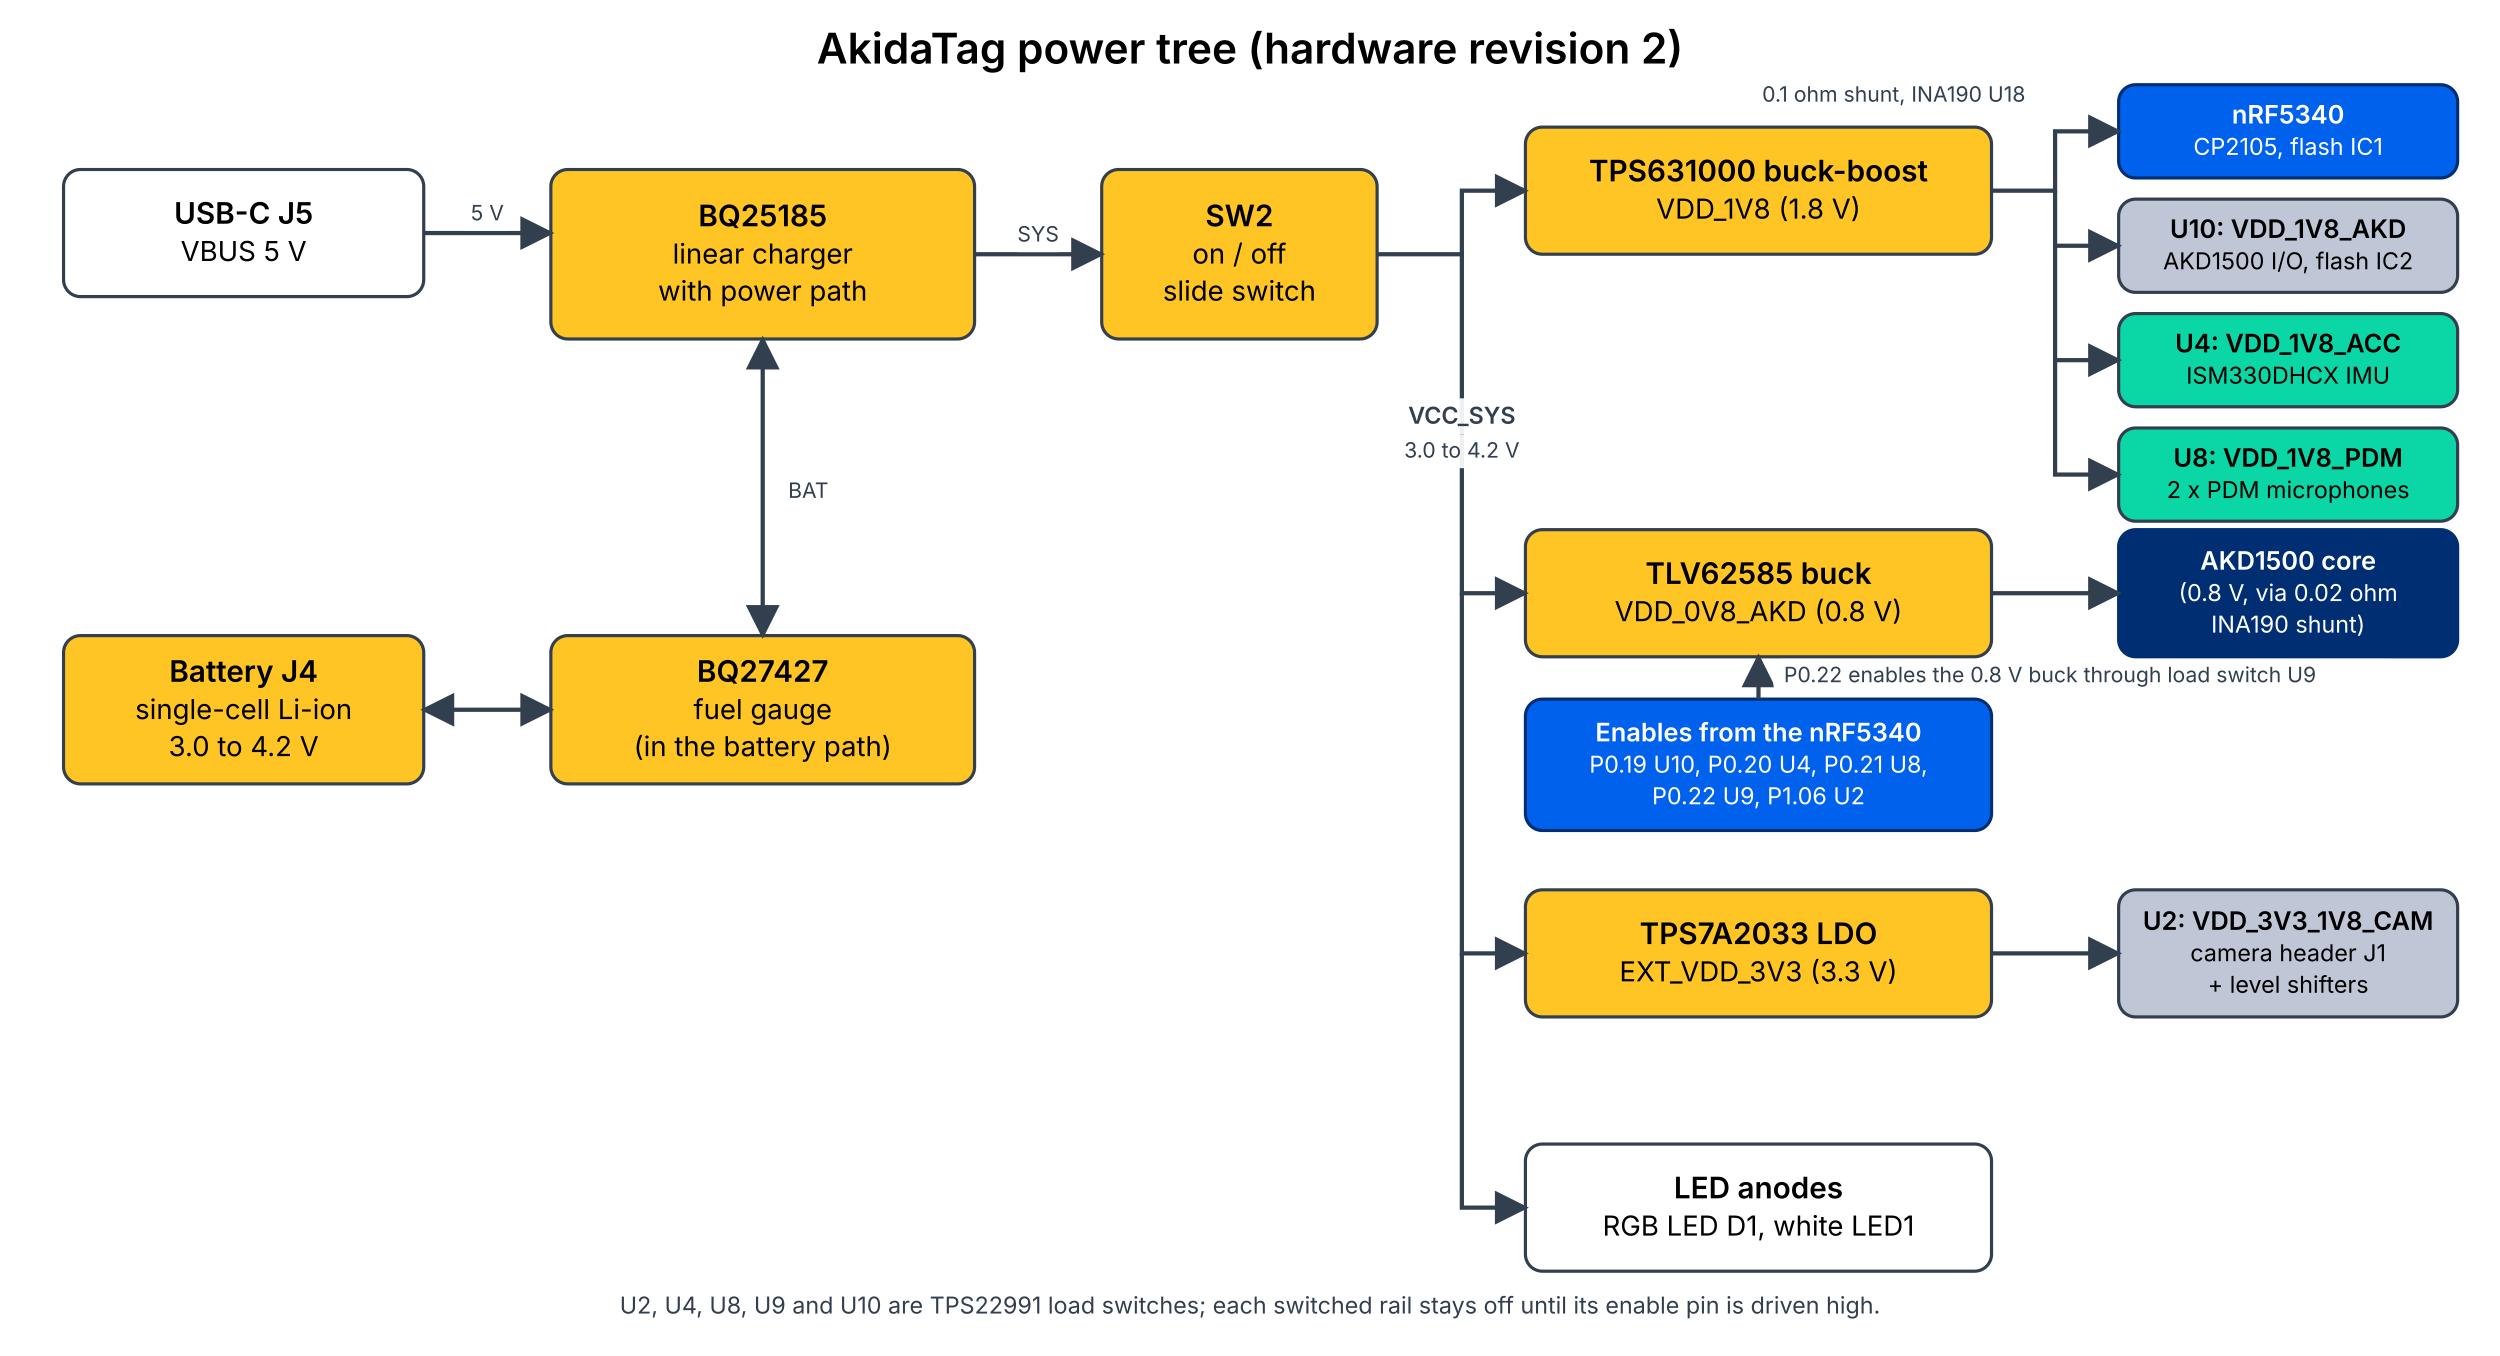
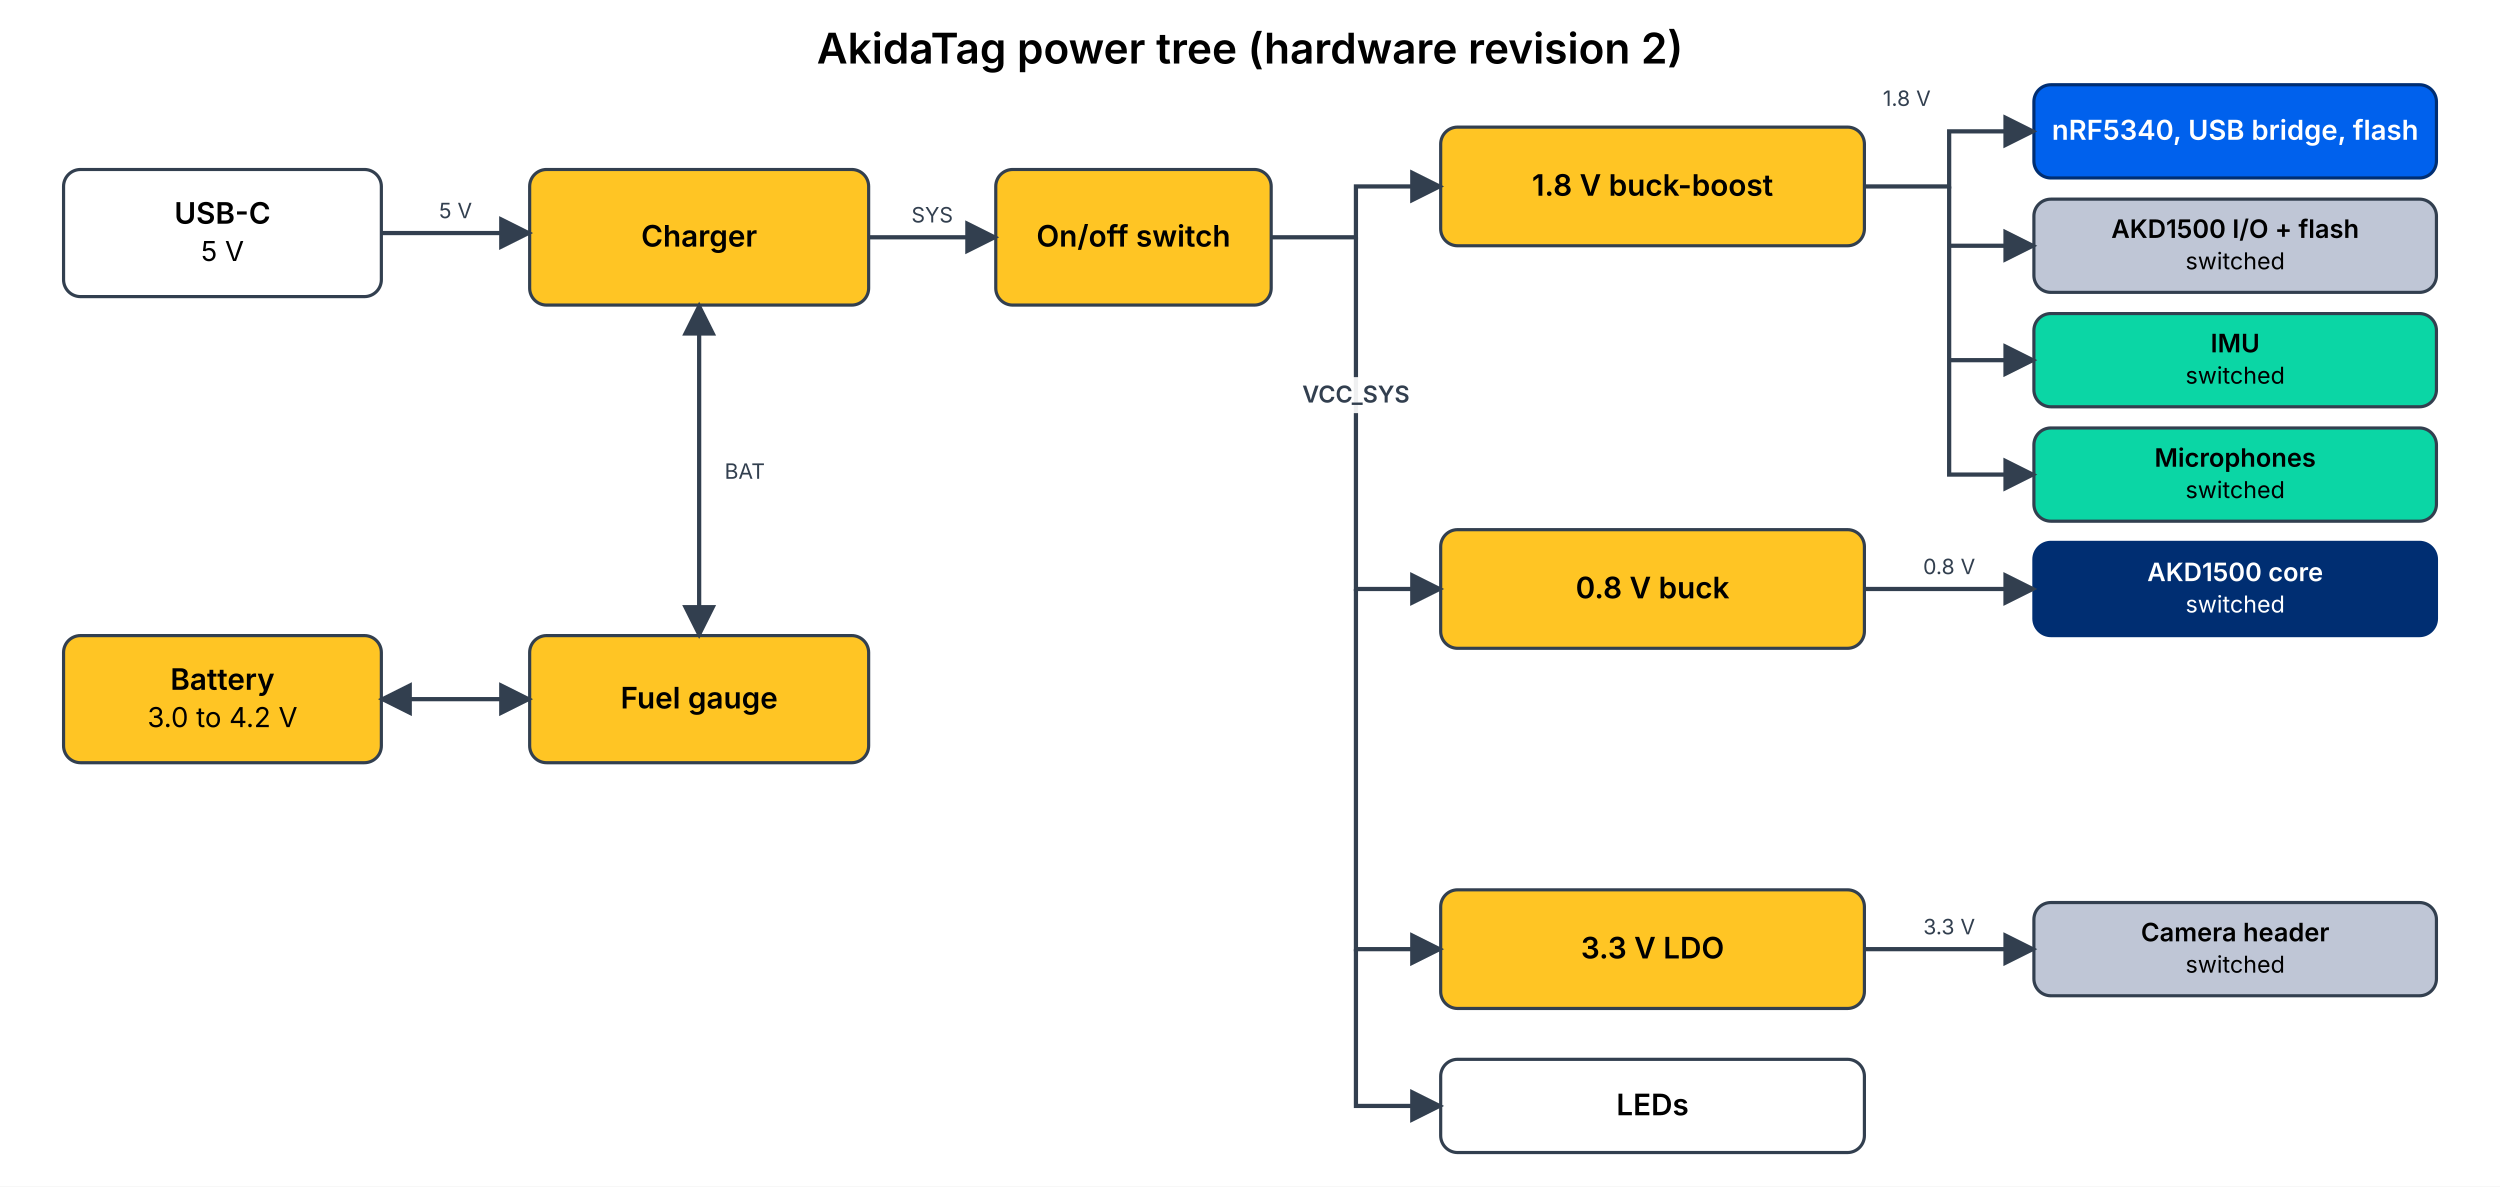
- <svg xmlns="http://www.w3.org/2000/svg" viewBox="0 0 1180 640" width="1180" height="640" role="img" aria-labelledby="title">
+ <svg xmlns="http://www.w3.org/2000/svg" viewBox="0 0 1180 560" width="1180" height="560" role="img" aria-labelledby="title">
  <defs>
    <marker id="arrow" viewBox="0 0 10 10" refX="9" refY="5" markerWidth="8" markerHeight="8" orient="auto-start-reverse">
      <path d="M 0 0 L 10 5 L 0 10 z" fill="#323F4F" />
    </marker>
    <marker id="arrow-rev" viewBox="0 0 10 10" refX="1" refY="5" markerWidth="8" markerHeight="8" orient="auto">
      <path d="M 10 0 L 0 5 L 10 10 z" fill="#323F4F" />
    </marker>
  </defs>
-   <rect width="1180" height="640" fill="#FFFFFF" />
+   <rect width="1180" height="560" fill="#FFFFFF" />
  <text x="590" y="30" text-anchor="middle" font-family="Sora, Inter, 'Helvetica Neue', Arial, sans-serif" font-size="20" font-weight="600" fill="#000000">AkidaTag power tree (hardware revision 2)</text>
-   <rect x="30" y="80" width="170" height="60" rx="8" fill="#FFFFFF" stroke="#323F4F" stroke-width="1.5" />
-   <text x="115.0" y="105.6" text-anchor="middle" font-family="Sora, Inter, 'Helvetica Neue', Arial, sans-serif" font-size="14" font-weight="600" fill="#000000">USB-C J5</text>
-   <text x="115.0" y="123.2" text-anchor="middle" font-family="Sora, Inter, 'Helvetica Neue', Arial, sans-serif" font-size="13" font-weight="400" fill="#000000">VBUS 5 V</text>
-   <rect x="30" y="300" width="170" height="70" rx="8" fill="#FFC524" stroke="#323F4F" stroke-width="1.5" />
-   <text x="115.0" y="321.8" text-anchor="middle" font-family="Sora, Inter, 'Helvetica Neue', Arial, sans-serif" font-size="14" font-weight="600" fill="#000000">Battery J4</text>
-   <text x="115.0" y="339.4" text-anchor="middle" font-family="Sora, Inter, 'Helvetica Neue', Arial, sans-serif" font-size="13" font-weight="400" fill="#000000">single-cell Li-ion</text>
-   <text x="115.0" y="356.9" text-anchor="middle" font-family="Sora, Inter, 'Helvetica Neue', Arial, sans-serif" font-size="13" font-weight="400" fill="#000000">3.0 to 4.2 V</text>
-   <rect x="260" y="80" width="200" height="80" rx="8" fill="#FFC524" stroke="#323F4F" stroke-width="1.5" />
-   <text x="360.0" y="106.8" text-anchor="middle" font-family="Sora, Inter, 'Helvetica Neue', Arial, sans-serif" font-size="14" font-weight="600" fill="#000000">BQ25185</text>
-   <text x="360.0" y="124.4" text-anchor="middle" font-family="Sora, Inter, 'Helvetica Neue', Arial, sans-serif" font-size="13" font-weight="400" fill="#000000">linear charger</text>
-   <text x="360.0" y="141.9" text-anchor="middle" font-family="Sora, Inter, 'Helvetica Neue', Arial, sans-serif" font-size="13" font-weight="400" fill="#000000">with power path</text>
-   <rect x="260" y="300" width="200" height="70" rx="8" fill="#FFC524" stroke="#323F4F" stroke-width="1.5" />
-   <text x="360.0" y="321.8" text-anchor="middle" font-family="Sora, Inter, 'Helvetica Neue', Arial, sans-serif" font-size="14" font-weight="600" fill="#000000">BQ27427</text>
-   <text x="360.0" y="339.4" text-anchor="middle" font-family="Sora, Inter, 'Helvetica Neue', Arial, sans-serif" font-size="13" font-weight="400" fill="#000000">fuel gauge</text>
-   <text x="360.0" y="356.9" text-anchor="middle" font-family="Sora, Inter, 'Helvetica Neue', Arial, sans-serif" font-size="13" font-weight="400" fill="#000000">(in the battery path)</text>
-   <rect x="520" y="80" width="130" height="80" rx="8" fill="#FFC524" stroke="#323F4F" stroke-width="1.5" />
-   <text x="585.0" y="106.8" text-anchor="middle" font-family="Sora, Inter, 'Helvetica Neue', Arial, sans-serif" font-size="14" font-weight="600" fill="#000000">SW2</text>
-   <text x="585.0" y="124.4" text-anchor="middle" font-family="Sora, Inter, 'Helvetica Neue', Arial, sans-serif" font-size="13" font-weight="400" fill="#000000">on / off</text>
-   <text x="585.0" y="141.9" text-anchor="middle" font-family="Sora, Inter, 'Helvetica Neue', Arial, sans-serif" font-size="13" font-weight="400" fill="#000000">slide switch</text>
-   <rect x="720" y="60" width="220" height="60" rx="8" fill="#FFC524" stroke="#323F4F" stroke-width="1.5" />
-   <text x="830.0" y="85.6" text-anchor="middle" font-family="Sora, Inter, 'Helvetica Neue', Arial, sans-serif" font-size="14" font-weight="600" fill="#000000">TPS631000 buck-boost</text>
-   <text x="830.0" y="103.2" text-anchor="middle" font-family="Sora, Inter, 'Helvetica Neue', Arial, sans-serif" font-size="13" font-weight="400" fill="#000000">VDD_1V8 (1.8 V)</text>
-   <rect x="720" y="250" width="220" height="60" rx="8" fill="#FFC524" stroke="#323F4F" stroke-width="1.5" />
-   <text x="830.0" y="275.6" text-anchor="middle" font-family="Sora, Inter, 'Helvetica Neue', Arial, sans-serif" font-size="14" font-weight="600" fill="#000000">TLV62585 buck</text>
-   <text x="830.0" y="293.2" text-anchor="middle" font-family="Sora, Inter, 'Helvetica Neue', Arial, sans-serif" font-size="13" font-weight="400" fill="#000000">VDD_0V8_AKD (0.8 V)</text>
-   <rect x="720" y="420" width="220" height="60" rx="8" fill="#FFC524" stroke="#323F4F" stroke-width="1.5" />
-   <text x="830.0" y="445.6" text-anchor="middle" font-family="Sora, Inter, 'Helvetica Neue', Arial, sans-serif" font-size="14" font-weight="600" fill="#000000">TPS7A2033 LDO</text>
-   <text x="830.0" y="463.2" text-anchor="middle" font-family="Sora, Inter, 'Helvetica Neue', Arial, sans-serif" font-size="13" font-weight="400" fill="#000000">EXT_VDD_3V3 (3.3 V)</text>
-   <rect x="720" y="540" width="220" height="60" rx="8" fill="#FFFFFF" stroke="#323F4F" stroke-width="1.5" />
-   <text x="830.0" y="565.6" text-anchor="middle" font-family="Sora, Inter, 'Helvetica Neue', Arial, sans-serif" font-size="14" font-weight="600" fill="#000000">LED anodes</text>
-   <text x="830.0" y="583.2" text-anchor="middle" font-family="Sora, Inter, 'Helvetica Neue', Arial, sans-serif" font-size="13" font-weight="400" fill="#000000">RGB LED D1, white LED1</text>
-   <rect x="1000" y="40" width="160" height="44" rx="8" fill="#0061ED" stroke="#002E72" stroke-width="1.5" />
-   <text x="1080.0" y="58.3" text-anchor="middle" font-family="Sora, Inter, 'Helvetica Neue', Arial, sans-serif" font-size="12" font-weight="600" fill="#FFFFFF">nRF5340</text>
-   <text x="1080.0" y="73.1" text-anchor="middle" font-family="Sora, Inter, 'Helvetica Neue', Arial, sans-serif" font-size="11" font-weight="400" fill="#FFFFFF">CP2105, flash IC1</text>
-   <rect x="1000" y="94" width="160" height="44" rx="8" fill="#BFC6D6" stroke="#323F4F" stroke-width="1.5" />
-   <text x="1080.0" y="112.3" text-anchor="middle" font-family="Sora, Inter, 'Helvetica Neue', Arial, sans-serif" font-size="12" font-weight="600" fill="#000000">U10: VDD_1V8_AKD</text>
-   <text x="1080.0" y="127.1" text-anchor="middle" font-family="Sora, Inter, 'Helvetica Neue', Arial, sans-serif" font-size="11" font-weight="400" fill="#000000">AKD1500 I/O, flash IC2</text>
-   <rect x="1000" y="148" width="160" height="44" rx="8" fill="#0BD6A5" stroke="#323F4F" stroke-width="1.5" />
-   <text x="1080.0" y="166.3" text-anchor="middle" font-family="Sora, Inter, 'Helvetica Neue', Arial, sans-serif" font-size="12" font-weight="600" fill="#000000">U4: VDD_1V8_ACC</text>
-   <text x="1080.0" y="181.1" text-anchor="middle" font-family="Sora, Inter, 'Helvetica Neue', Arial, sans-serif" font-size="11" font-weight="400" fill="#000000">ISM330DHCX IMU</text>
-   <rect x="1000" y="202" width="160" height="44" rx="8" fill="#0BD6A5" stroke="#323F4F" stroke-width="1.5" />
-   <text x="1080.0" y="220.3" text-anchor="middle" font-family="Sora, Inter, 'Helvetica Neue', Arial, sans-serif" font-size="12" font-weight="600" fill="#000000">U8: VDD_1V8_PDM</text>
-   <text x="1080.0" y="235.1" text-anchor="middle" font-family="Sora, Inter, 'Helvetica Neue', Arial, sans-serif" font-size="11" font-weight="400" fill="#000000">2 x PDM microphones</text>
-   <rect x="1000" y="250" width="160" height="60" rx="8" fill="#002E72" stroke="#002E72" stroke-width="1.5" />
-   <text x="1080.0" y="268.9" text-anchor="middle" font-family="Sora, Inter, 'Helvetica Neue', Arial, sans-serif" font-size="12" font-weight="600" fill="#FFFFFF">AKD1500 core</text>
-   <text x="1080.0" y="283.7" text-anchor="middle" font-family="Sora, Inter, 'Helvetica Neue', Arial, sans-serif" font-size="11" font-weight="400" fill="#FFFFFF">(0.8 V, via 0.02 ohm</text>
-   <text x="1080.0" y="298.6" text-anchor="middle" font-family="Sora, Inter, 'Helvetica Neue', Arial, sans-serif" font-size="11" font-weight="400" fill="#FFFFFF">INA190 shunt)</text>
-   <rect x="1000" y="420" width="160" height="60" rx="8" fill="#BFC6D6" stroke="#323F4F" stroke-width="1.5" />
-   <text x="1080.0" y="438.9" text-anchor="middle" font-family="Sora, Inter, 'Helvetica Neue', Arial, sans-serif" font-size="12" font-weight="600" fill="#000000">U2: VDD_3V3_1V8_CAM</text>
-   <text x="1080.0" y="453.7" text-anchor="middle" font-family="Sora, Inter, 'Helvetica Neue', Arial, sans-serif" font-size="11" font-weight="400" fill="#000000">camera header J1</text>
-   <text x="1080.0" y="468.6" text-anchor="middle" font-family="Sora, Inter, 'Helvetica Neue', Arial, sans-serif" font-size="11" font-weight="400" fill="#000000">+ level shifters</text>
-   <path d="M 200,110 L 260,110" fill="none" stroke="#323F4F" stroke-width="2" marker-end="url(#arrow)" />
-   <rect x="216.6" y="93" width="26.8" height="16" rx="4" fill="#FFFFFF" fill-opacity="0.92" />
-   <text x="230" y="104" text-anchor="middle" font-family="Sora, Inter, 'Helvetica Neue', Arial, sans-serif" font-size="10" font-weight="400" fill="#323F4F">5 V</text>
-   <path d="M 200,335 L 260,335" fill="none" stroke="#323F4F" stroke-width="2" marker-end="url(#arrow)" marker-start="url(#arrow-rev)" />
-   <path d="M 360,300 L 360,160" fill="none" stroke="#323F4F" stroke-width="2" marker-end="url(#arrow)" marker-start="url(#arrow-rev)" />
-   <rect x="367.0" y="224" width="26.8" height="16" rx="4" fill="#FFFFFF" fill-opacity="0.92" />
-   <text x="372" y="235" text-anchor="start" font-family="Sora, Inter, 'Helvetica Neue', Arial, sans-serif" font-size="10" font-weight="400" fill="#323F4F">BAT</text>
-   <path d="M 460,120 L 520,120" fill="none" stroke="#323F4F" stroke-width="2" marker-end="url(#arrow)" />
-   <rect x="476.6" y="103" width="26.8" height="16" rx="4" fill="#FFFFFF" fill-opacity="0.92" />
-   <text x="490" y="114" text-anchor="middle" font-family="Sora, Inter, 'Helvetica Neue', Arial, sans-serif" font-size="10" font-weight="400" fill="#323F4F">SYS</text>
-   <path d="M 650,120 L 690,120 L 690,90 L 720,90" fill="none" stroke="#323F4F" stroke-width="2" marker-end="url(#arrow)" />
-   <path d="M 690,120 L 690,280 L 720,280" fill="none" stroke="#323F4F" stroke-width="2" marker-end="url(#arrow)" />
-   <path d="M 690,280 L 690,450 L 720,450" fill="none" stroke="#323F4F" stroke-width="2" marker-end="url(#arrow)" />
-   <path d="M 690,450 L 690,570 L 720,570" fill="none" stroke="#323F4F" stroke-width="2" marker-end="url(#arrow)" />
-   <rect x="663.4" y="188" width="53.1" height="17" rx="4" fill="#FFFFFF" fill-opacity="0.92" />
-   <text x="690" y="200" text-anchor="middle" font-family="Sora, Inter, 'Helvetica Neue', Arial, sans-serif" font-size="11" font-weight="600" fill="#323F4F">VCC_SYS</text>
-   <rect x="651.4" y="205" width="77.2" height="16" rx="4" fill="#FFFFFF" fill-opacity="0.92" />
-   <text x="690" y="216" text-anchor="middle" font-family="Sora, Inter, 'Helvetica Neue', Arial, sans-serif" font-size="10" font-weight="400" fill="#323F4F">3.0 to 4.2 V</text>
-   <path d="M 940,90 L 970,90 L 970,62 L 1000,62" fill="none" stroke="#323F4F" stroke-width="2" marker-end="url(#arrow)" />
-   <path d="M 970,90 L 970,224 L 1000,224" fill="none" stroke="#323F4F" stroke-width="2" marker-end="url(#arrow)" />
-   <path d="M 970,116 L 1000,116" fill="none" stroke="#323F4F" stroke-width="2" marker-end="url(#arrow)" />
-   <path d="M 970,170 L 1000,170" fill="none" stroke="#323F4F" stroke-width="2" marker-end="url(#arrow)" />
-   <rect x="811.0" y="37" width="150.0" height="16" rx="4" fill="#FFFFFF" fill-opacity="0.92" />
-   <text x="956" y="48" text-anchor="end" font-family="Sora, Inter, 'Helvetica Neue', Arial, sans-serif" font-size="10" font-weight="400" fill="#323F4F">0.1 ohm shunt, INA190 U18</text>
-   <path d="M 940,280 L 1000,280" fill="none" stroke="#323F4F" stroke-width="2" marker-end="url(#arrow)" />
-   <path d="M 940,450 L 1000,450" fill="none" stroke="#323F4F" stroke-width="2" marker-end="url(#arrow)" />
-   <rect x="720" y="330" width="220" height="62" rx="8" fill="#0061ED" stroke="#002E72" stroke-width="1.5" />
-   <text x="830.0" y="349.9" text-anchor="middle" font-family="Sora, Inter, 'Helvetica Neue', Arial, sans-serif" font-size="12" font-weight="600" fill="#FFFFFF">Enables from the nRF5340</text>
-   <text x="830.0" y="364.7" text-anchor="middle" font-family="Sora, Inter, 'Helvetica Neue', Arial, sans-serif" font-size="11" font-weight="400" fill="#FFFFFF">P0.19 U10, P0.20 U4, P0.21 U8,</text>
-   <text x="830.0" y="379.6" text-anchor="middle" font-family="Sora, Inter, 'Helvetica Neue', Arial, sans-serif" font-size="11" font-weight="400" fill="#FFFFFF">P0.22 U9, P1.06 U2</text>
-   <path d="M 830,330 L 830,310" fill="none" stroke="#323F4F" stroke-width="2" marker-end="url(#arrow)" stroke-dasharray="6 4" />
-   <rect x="837.0" y="311" width="295.6" height="16" rx="4" fill="#FFFFFF" fill-opacity="0.92" />
-   <text x="842" y="322" text-anchor="start" font-family="Sora, Inter, 'Helvetica Neue', Arial, sans-serif" font-size="10" font-weight="400" fill="#323F4F">P0.22 enables the 0.8 V buck through load switch U9</text>
-   <rect x="227.7" y="608" width="724.6" height="17" rx="4" fill="#FFFFFF" fill-opacity="0.92" />
-   <text x="590" y="620" text-anchor="middle" font-family="Sora, Inter, 'Helvetica Neue', Arial, sans-serif" font-size="11" font-weight="400" fill="#323F4F">U2, U4, U8, U9 and U10 are TPS22991 load switches; each switched rail stays off until its enable pin is driven high.</text>
+   <rect x="30" y="80" width="150" height="60" rx="8" fill="#FFFFFF" stroke="#323F4F" stroke-width="1.5" />
+   <text x="105.0" y="105.6" text-anchor="middle" font-family="Sora, Inter, 'Helvetica Neue', Arial, sans-serif" font-size="14" font-weight="600" fill="#000000">USB-C</text>
+   <text x="105.0" y="123.2" text-anchor="middle" font-family="Sora, Inter, 'Helvetica Neue', Arial, sans-serif" font-size="13" font-weight="400" fill="#000000">5 V</text>
+   <rect x="30" y="300" width="150" height="60" rx="8" fill="#FFC524" stroke="#323F4F" stroke-width="1.5" />
+   <text x="105.0" y="325.6" text-anchor="middle" font-family="Sora, Inter, 'Helvetica Neue', Arial, sans-serif" font-size="14" font-weight="600" fill="#000000">Battery</text>
+   <text x="105.0" y="343.2" text-anchor="middle" font-family="Sora, Inter, 'Helvetica Neue', Arial, sans-serif" font-size="13" font-weight="400" fill="#000000">3.0 to 4.2 V</text>
+   <rect x="250" y="80" width="160" height="64" rx="8" fill="#FFC524" stroke="#323F4F" stroke-width="1.5" />
+   <text x="330.0" y="116.4" text-anchor="middle" font-family="Sora, Inter, 'Helvetica Neue', Arial, sans-serif" font-size="14" font-weight="600" fill="#000000">Charger</text>
+   <rect x="250" y="300" width="160" height="60" rx="8" fill="#FFC524" stroke="#323F4F" stroke-width="1.5" />
+   <text x="330.0" y="334.4" text-anchor="middle" font-family="Sora, Inter, 'Helvetica Neue', Arial, sans-serif" font-size="14" font-weight="600" fill="#000000">Fuel gauge</text>
+   <rect x="470" y="80" width="130" height="64" rx="8" fill="#FFC524" stroke="#323F4F" stroke-width="1.5" />
+   <text x="535.0" y="116.4" text-anchor="middle" font-family="Sora, Inter, 'Helvetica Neue', Arial, sans-serif" font-size="14" font-weight="600" fill="#000000">On/off switch</text>
+   <rect x="680" y="60" width="200" height="56" rx="8" fill="#FFC524" stroke="#323F4F" stroke-width="1.5" />
+   <text x="780.0" y="92.4" text-anchor="middle" font-family="Sora, Inter, 'Helvetica Neue', Arial, sans-serif" font-size="14" font-weight="600" fill="#000000">1.8 V buck-boost</text>
+   <rect x="680" y="250" width="200" height="56" rx="8" fill="#FFC524" stroke="#323F4F" stroke-width="1.5" />
+   <text x="780.0" y="282.4" text-anchor="middle" font-family="Sora, Inter, 'Helvetica Neue', Arial, sans-serif" font-size="14" font-weight="600" fill="#000000">0.8 V buck</text>
+   <rect x="680" y="420" width="200" height="56" rx="8" fill="#FFC524" stroke="#323F4F" stroke-width="1.5" />
+   <text x="780.0" y="452.4" text-anchor="middle" font-family="Sora, Inter, 'Helvetica Neue', Arial, sans-serif" font-size="14" font-weight="600" fill="#000000">3.3 V LDO</text>
+   <rect x="680" y="500" width="200" height="44" rx="8" fill="#FFFFFF" stroke="#323F4F" stroke-width="1.5" />
+   <text x="780.0" y="526.4" text-anchor="middle" font-family="Sora, Inter, 'Helvetica Neue', Arial, sans-serif" font-size="14" font-weight="600" fill="#000000">LEDs</text>
+   <rect x="960" y="40" width="190" height="44" rx="8" fill="#0061ED" stroke="#002E72" stroke-width="1.5" />
+   <text x="1055.0" y="66.0" text-anchor="middle" font-family="Sora, Inter, 'Helvetica Neue', Arial, sans-serif" font-size="13" font-weight="600" fill="#FFFFFF">nRF5340, USB bridge, flash</text>
+   <rect x="960" y="94" width="190" height="44" rx="8" fill="#BFC6D6" stroke="#323F4F" stroke-width="1.5" />
+   <text x="1055.0" y="112.3" text-anchor="middle" font-family="Sora, Inter, 'Helvetica Neue', Arial, sans-serif" font-size="12" font-weight="600" fill="#000000">AKD1500 I/O + flash</text>
+   <text x="1055.0" y="127.1" text-anchor="middle" font-family="Sora, Inter, 'Helvetica Neue', Arial, sans-serif" font-size="11" font-weight="400" fill="#000000">switched</text>
+   <rect x="960" y="148" width="190" height="44" rx="8" fill="#0BD6A5" stroke="#323F4F" stroke-width="1.5" />
+   <text x="1055.0" y="166.3" text-anchor="middle" font-family="Sora, Inter, 'Helvetica Neue', Arial, sans-serif" font-size="12" font-weight="600" fill="#000000">IMU</text>
+   <text x="1055.0" y="181.1" text-anchor="middle" font-family="Sora, Inter, 'Helvetica Neue', Arial, sans-serif" font-size="11" font-weight="400" fill="#000000">switched</text>
+   <rect x="960" y="202" width="190" height="44" rx="8" fill="#0BD6A5" stroke="#323F4F" stroke-width="1.5" />
+   <text x="1055.0" y="220.3" text-anchor="middle" font-family="Sora, Inter, 'Helvetica Neue', Arial, sans-serif" font-size="12" font-weight="600" fill="#000000">Microphones</text>
+   <text x="1055.0" y="235.1" text-anchor="middle" font-family="Sora, Inter, 'Helvetica Neue', Arial, sans-serif" font-size="11" font-weight="400" fill="#000000">switched</text>
+   <rect x="960" y="256" width="190" height="44" rx="8" fill="#002E72" stroke="#002E72" stroke-width="1.5" />
+   <text x="1055.0" y="274.3" text-anchor="middle" font-family="Sora, Inter, 'Helvetica Neue', Arial, sans-serif" font-size="12" font-weight="600" fill="#FFFFFF">AKD1500 core</text>
+   <text x="1055.0" y="289.1" text-anchor="middle" font-family="Sora, Inter, 'Helvetica Neue', Arial, sans-serif" font-size="11" font-weight="400" fill="#FFFFFF">switched</text>
+   <rect x="960" y="426" width="190" height="44" rx="8" fill="#BFC6D6" stroke="#323F4F" stroke-width="1.5" />
+   <text x="1055.0" y="444.3" text-anchor="middle" font-family="Sora, Inter, 'Helvetica Neue', Arial, sans-serif" font-size="12" font-weight="600" fill="#000000">Camera header</text>
+   <text x="1055.0" y="459.1" text-anchor="middle" font-family="Sora, Inter, 'Helvetica Neue', Arial, sans-serif" font-size="11" font-weight="400" fill="#000000">switched</text>
+   <path d="M 180,110 L 250,110" fill="none" stroke="#323F4F" stroke-width="2" marker-end="url(#arrow)" />
+   <rect x="201.6" y="92" width="26.8" height="16" rx="4" fill="#FFFFFF" fill-opacity="0.92" />
+   <text x="215" y="103" text-anchor="middle" font-family="Sora, Inter, 'Helvetica Neue', Arial, sans-serif" font-size="10" font-weight="400" fill="#323F4F">5 V</text>
+   <path d="M 180,330 L 250,330" fill="none" stroke="#323F4F" stroke-width="2" marker-end="url(#arrow)" marker-start="url(#arrow-rev)" />
+   <path d="M 330,300 L 330,144" fill="none" stroke="#323F4F" stroke-width="2" marker-end="url(#arrow)" marker-start="url(#arrow-rev)" />
+   <rect x="337.0" y="215" width="26.8" height="16" rx="4" fill="#FFFFFF" fill-opacity="0.92" />
+   <text x="342" y="226" text-anchor="start" font-family="Sora, Inter, 'Helvetica Neue', Arial, sans-serif" font-size="10" font-weight="400" fill="#323F4F">BAT</text>
+   <path d="M 410,112 L 470,112" fill="none" stroke="#323F4F" stroke-width="2" marker-end="url(#arrow)" />
+   <rect x="426.6" y="94" width="26.8" height="16" rx="4" fill="#FFFFFF" fill-opacity="0.92" />
+   <text x="440" y="105" text-anchor="middle" font-family="Sora, Inter, 'Helvetica Neue', Arial, sans-serif" font-size="10" font-weight="400" fill="#323F4F">SYS</text>
+   <path d="M 600,112 L 640,112 L 640,88 L 680,88" fill="none" stroke="#323F4F" stroke-width="2" marker-end="url(#arrow)" />
+   <path d="M 640,112 L 640,278 L 680,278" fill="none" stroke="#323F4F" stroke-width="2" marker-end="url(#arrow)" />
+   <path d="M 640,278 L 640,448 L 680,448" fill="none" stroke="#323F4F" stroke-width="2" marker-end="url(#arrow)" />
+   <path d="M 640,448 L 640,522 L 680,522" fill="none" stroke="#323F4F" stroke-width="2" marker-end="url(#arrow)" />
+   <rect x="613.4" y="178" width="53.1" height="17" rx="4" fill="#FFFFFF" fill-opacity="0.92" />
+   <text x="640" y="190" text-anchor="middle" font-family="Sora, Inter, 'Helvetica Neue', Arial, sans-serif" font-size="11" font-weight="600" fill="#323F4F">VCC_SYS</text>
+   <path d="M 880,88 L 920,88 L 920,62 L 960,62" fill="none" stroke="#323F4F" stroke-width="2" marker-end="url(#arrow)" />
+   <path d="M 920,88 L 920,224 L 960,224" fill="none" stroke="#323F4F" stroke-width="2" marker-end="url(#arrow)" />
+   <path d="M 920,116 L 960,116" fill="none" stroke="#323F4F" stroke-width="2" marker-end="url(#arrow)" />
+   <path d="M 920,170 L 960,170" fill="none" stroke="#323F4F" stroke-width="2" marker-end="url(#arrow)" />
+   <rect x="881.0" y="39" width="38.0" height="16" rx="4" fill="#FFFFFF" fill-opacity="0.92" />
+   <text x="900" y="50" text-anchor="middle" font-family="Sora, Inter, 'Helvetica Neue', Arial, sans-serif" font-size="10" font-weight="400" fill="#323F4F">1.8 V</text>
+   <path d="M 880,278 L 960,278" fill="none" stroke="#323F4F" stroke-width="2" marker-end="url(#arrow)" />
+   <rect x="901.0" y="260" width="38.0" height="16" rx="4" fill="#FFFFFF" fill-opacity="0.92" />
+   <text x="920" y="271" text-anchor="middle" font-family="Sora, Inter, 'Helvetica Neue', Arial, sans-serif" font-size="10" font-weight="400" fill="#323F4F">0.8 V</text>
+   <path d="M 880,448 L 960,448" fill="none" stroke="#323F4F" stroke-width="2" marker-end="url(#arrow)" />
+   <rect x="901.0" y="430" width="38.0" height="16" rx="4" fill="#FFFFFF" fill-opacity="0.92" />
+   <text x="920" y="441" text-anchor="middle" font-family="Sora, Inter, 'Helvetica Neue', Arial, sans-serif" font-size="10" font-weight="400" fill="#323F4F">3.3 V</text>
</svg>
